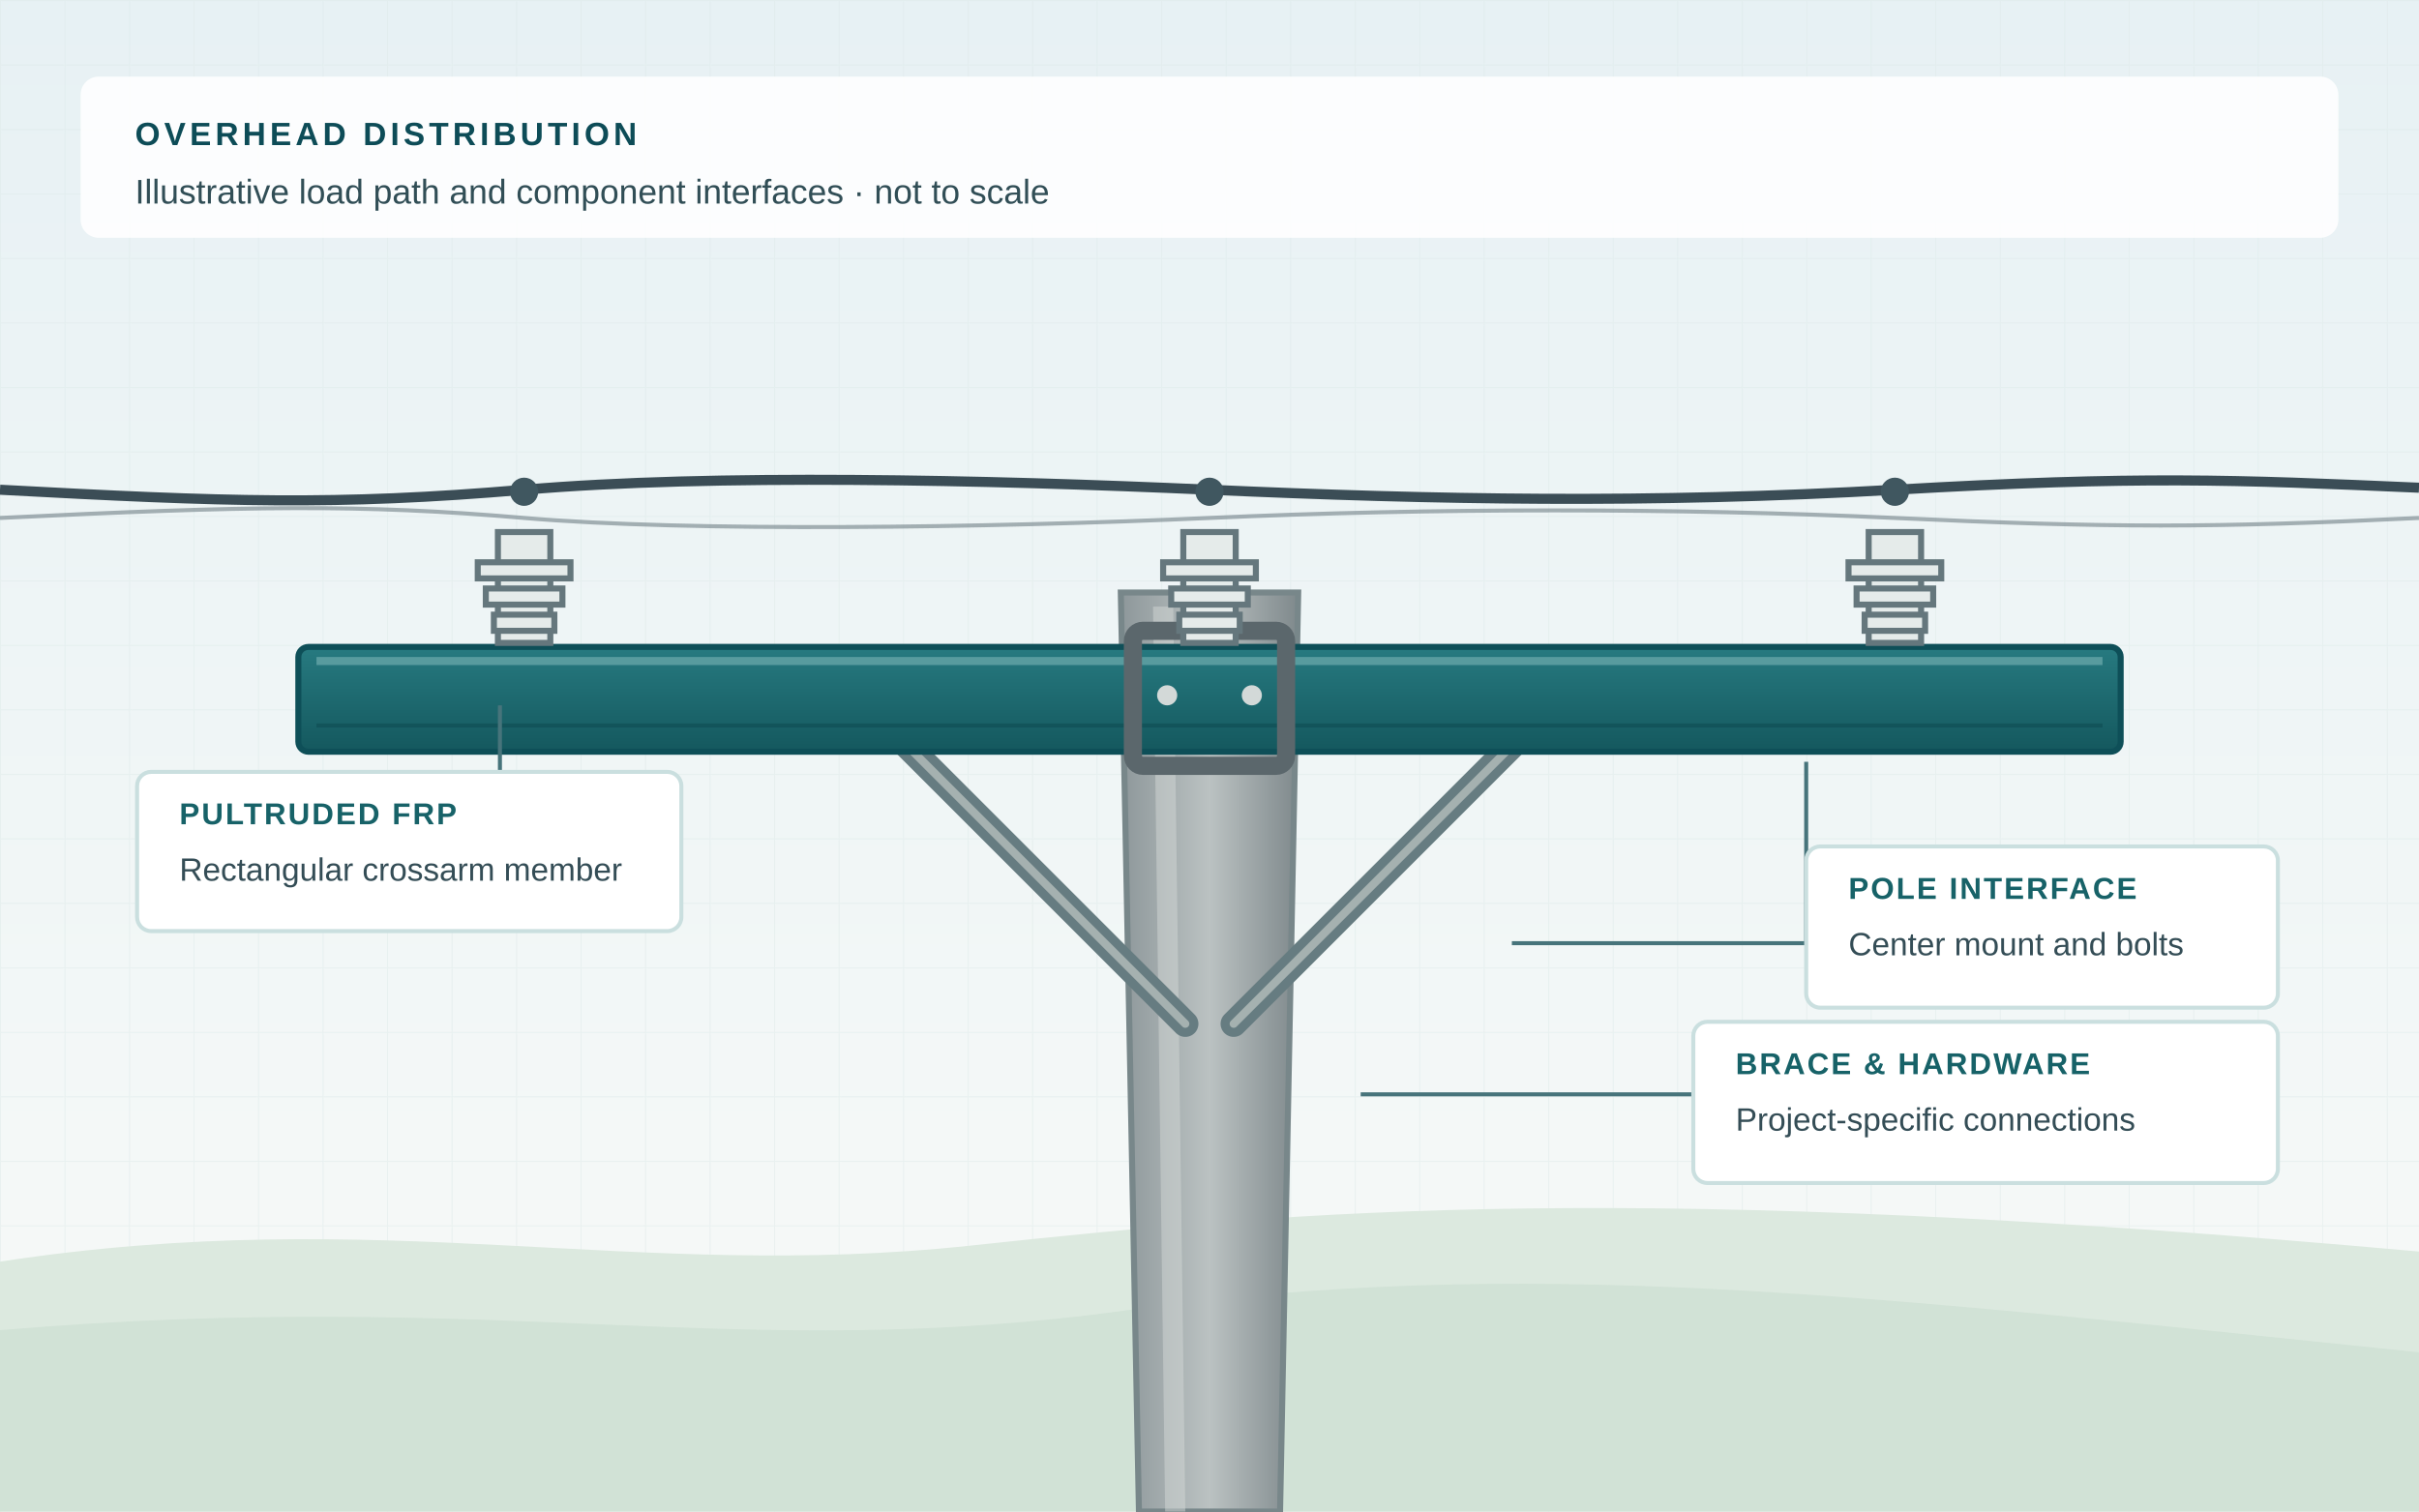
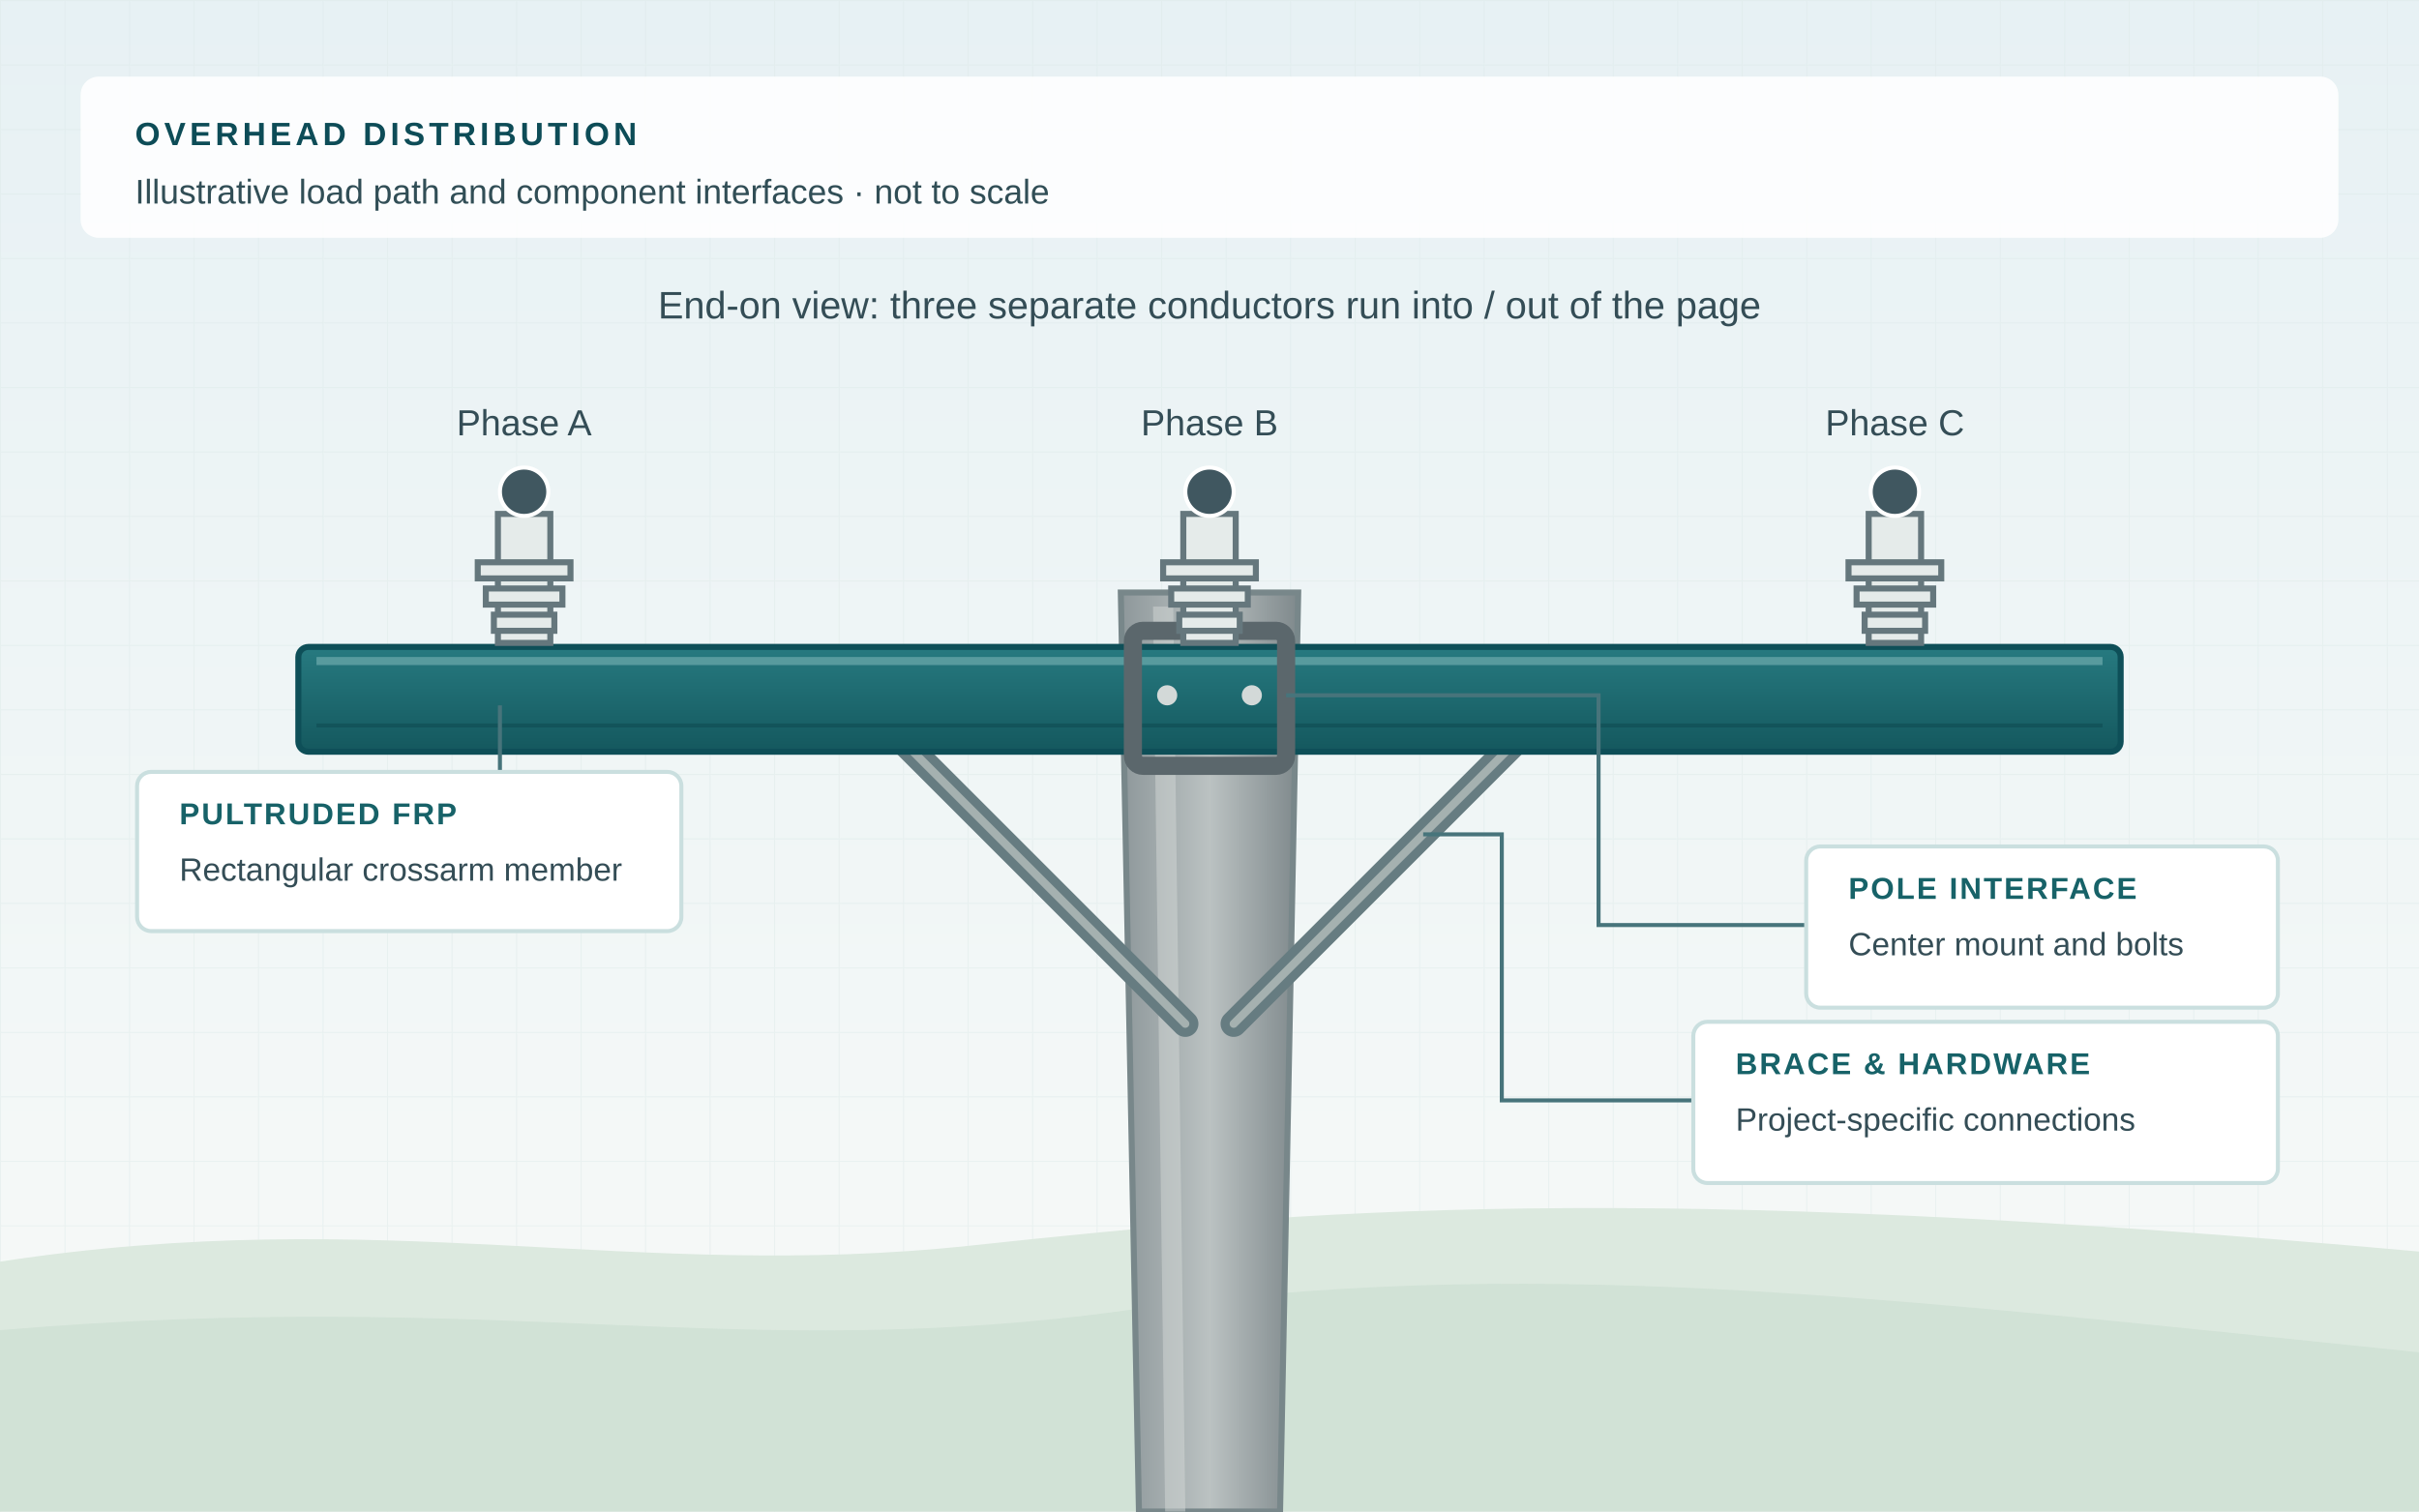
<svg xmlns="http://www.w3.org/2000/svg" viewBox="0 0 1200 750" role="img" aria-labelledby="title desc">
  <defs>
    <linearGradient id="sky" x2="0" y2="1">
      <stop stop-color="#e7f1f4" />
      <stop offset="1" stop-color="#f8faf8" />
    </linearGradient>
    <linearGradient id="arm" x2="0" y2="1">
      <stop stop-color="#277a80" />
      <stop offset="1" stop-color="#14585e" />
    </linearGradient>
    <linearGradient id="pole" x2="1" y2="0">
      <stop stop-color="#8d979a" />
      <stop offset=".5" stop-color="#bbc2c2" />
      <stop offset="1" stop-color="#7f898c" />
    </linearGradient>
    <pattern id="grid" width="32" height="32" patternUnits="userSpaceOnUse">
      <path d="M32 0H0V32" fill="none" stroke="#dce9e8" stroke-width="1" />
    </pattern>
  </defs>
  <rect width="1200" height="750" fill="url(#sky)" />
  <rect width="1200" height="750" fill="url(#grid)" opacity=".46" />
  <path d="M0 626C190 597 314 636 482 618S810 586 1200 621V750H0Z" fill="#dce9df" />
  <path d="M0 660C250 639 365 677 560 650S920 642 1200 671V750H0Z" fill="#cbded1" opacity=".65" />
-   <path d="M0 243C112 249 166 251 260 243S488 238 600 243 818 250 940 243 1108 238 1200 242" fill="none" stroke="#3b4d56" stroke-width="5" />
-   <path d="M0 257C124 251 178 250 260 257S489 262 600 257 832 252 940 257 1097 262 1200 257" fill="none" stroke="#64747c" stroke-width="2" opacity=".55" />
  <path d="M556 294H644L635 750H565Z" fill="url(#pole)" stroke="#78878a" stroke-width="3" />
  <path d="M572 301H582L588 750H578Z" fill="#d8dcda" opacity=".45" />
  <path d="M445 365L588 508M755 365L612 508" fill="none" stroke="#667c81" stroke-width="13" stroke-linecap="round" />
  <path d="M445 365L588 508M755 365L612 508" fill="none" stroke="#a5b1b0" stroke-width="4" stroke-linecap="round" />
  <rect x="148" y="321" width="904" height="52" rx="5" fill="url(#arm)" stroke="#0e4f58" stroke-width="3" />
  <path d="M157 328H1043" stroke="#73afb1" stroke-width="4" opacity=".65" />
  <path d="M157 360H1043" stroke="#0d4b51" stroke-width="2" opacity=".6" />
  <rect x="562" y="313" width="76" height="67" rx="5" fill="none" stroke="#5b676c" stroke-width="9" />
  <circle cx="579" cy="345" r="5" fill="#d3d9d8" />
  <circle cx="621" cy="345" r="5" fill="#d3d9d8" />
  <g fill="#e5ebea" stroke="#65777d" stroke-width="3">
-     <path d="M247 319v-55h26v55zM587 319v-55h26v55zM927 319v-55h26v55z" />
+     <path d="M247 319v-64h26v64zM587 319v-64h26v64zM927 319v-64h26v64z" />
    <path d="M237 279h46v8h-46zM577 279h46v8h-46zM917 279h46v8h-46z" />
    <path d="M241 292h38v8h-38zM581 292h38v8h-38zM921 292h38v8h-38z" />
    <path d="M245 305h30v8h-30zM585 305h30v8h-30zM925 305h30v8h-30z" />
  </g>
-   <g fill="#405760">
-     <circle cx="260" cy="244" r="7" />
-     <circle cx="600" cy="244" r="7" />
-     <circle cx="940" cy="244" r="7" />
+   <g fill="#405760" stroke="#ffffff" stroke-width="2">
+     <circle cx="260" cy="244" r="12" />
+     <circle cx="600" cy="244" r="12" />
+     <circle cx="940" cy="244" r="12" />
  </g>
+   <g fill="#344d56" font-family="Arial, Helvetica, sans-serif" font-size="18" text-anchor="middle">
+     <text x="260" y="216">Phase A</text>
+     <text x="600" y="216">Phase B</text>
+     <text x="940" y="216">Phase C</text>
+   </g>
+   <text x="600" y="158" fill="#344d56" font-family="Arial, Helvetica, sans-serif" font-size="19" text-anchor="middle">End-on view: three separate conductors run into / out of the page</text>
  <g fill="none" stroke="#47747b" stroke-width="2">
    <path d="M338 398h-90v-48" />
-     <path d="M750 468h146v-90" />
-     <path d="M675 543h165" />
+     <path d="M896 459H793V345H638" />
+     <path d="M840 546H745V414H706" />
  </g>
  <g fill="#ffffff" stroke="#cadfdf" stroke-width="2">
    <rect x="68" y="383" width="270" height="79" rx="7" />
    <rect x="896" y="420" width="234" height="80" rx="7" />
    <rect x="840" y="507" width="290" height="80" rx="7" />
  </g>
  <g fill="#176268" font-family="Arial, Helvetica, sans-serif" font-size="15" font-weight="700" letter-spacing="1">
    <text x="89" y="409">PULTRUDED FRP</text>
    <text x="917" y="446">POLE INTERFACE</text>
    <text x="861" y="533">BRACE &amp; HARDWARE</text>
  </g>
  <g fill="#344d56" font-family="Arial, Helvetica, sans-serif" font-size="16">
    <text x="89" y="437">Rectangular crossarm member</text>
    <text x="917" y="474">Center mount and bolts</text>
    <text x="861" y="561">Project-specific connections</text>
  </g>
  <rect x="40" y="38" width="1120" height="80" rx="9" fill="#ffffff" opacity=".88" />
  <text x="67" y="72" fill="#0d4c57" font-family="Arial, Helvetica, sans-serif" font-size="16" font-weight="700" letter-spacing="2">OVERHEAD DISTRIBUTION</text>
  <text x="67" y="101" fill="#314e56" font-family="Arial, Helvetica, sans-serif" font-size="17">Illustrative load path and component interfaces · not to scale</text>
</svg>
